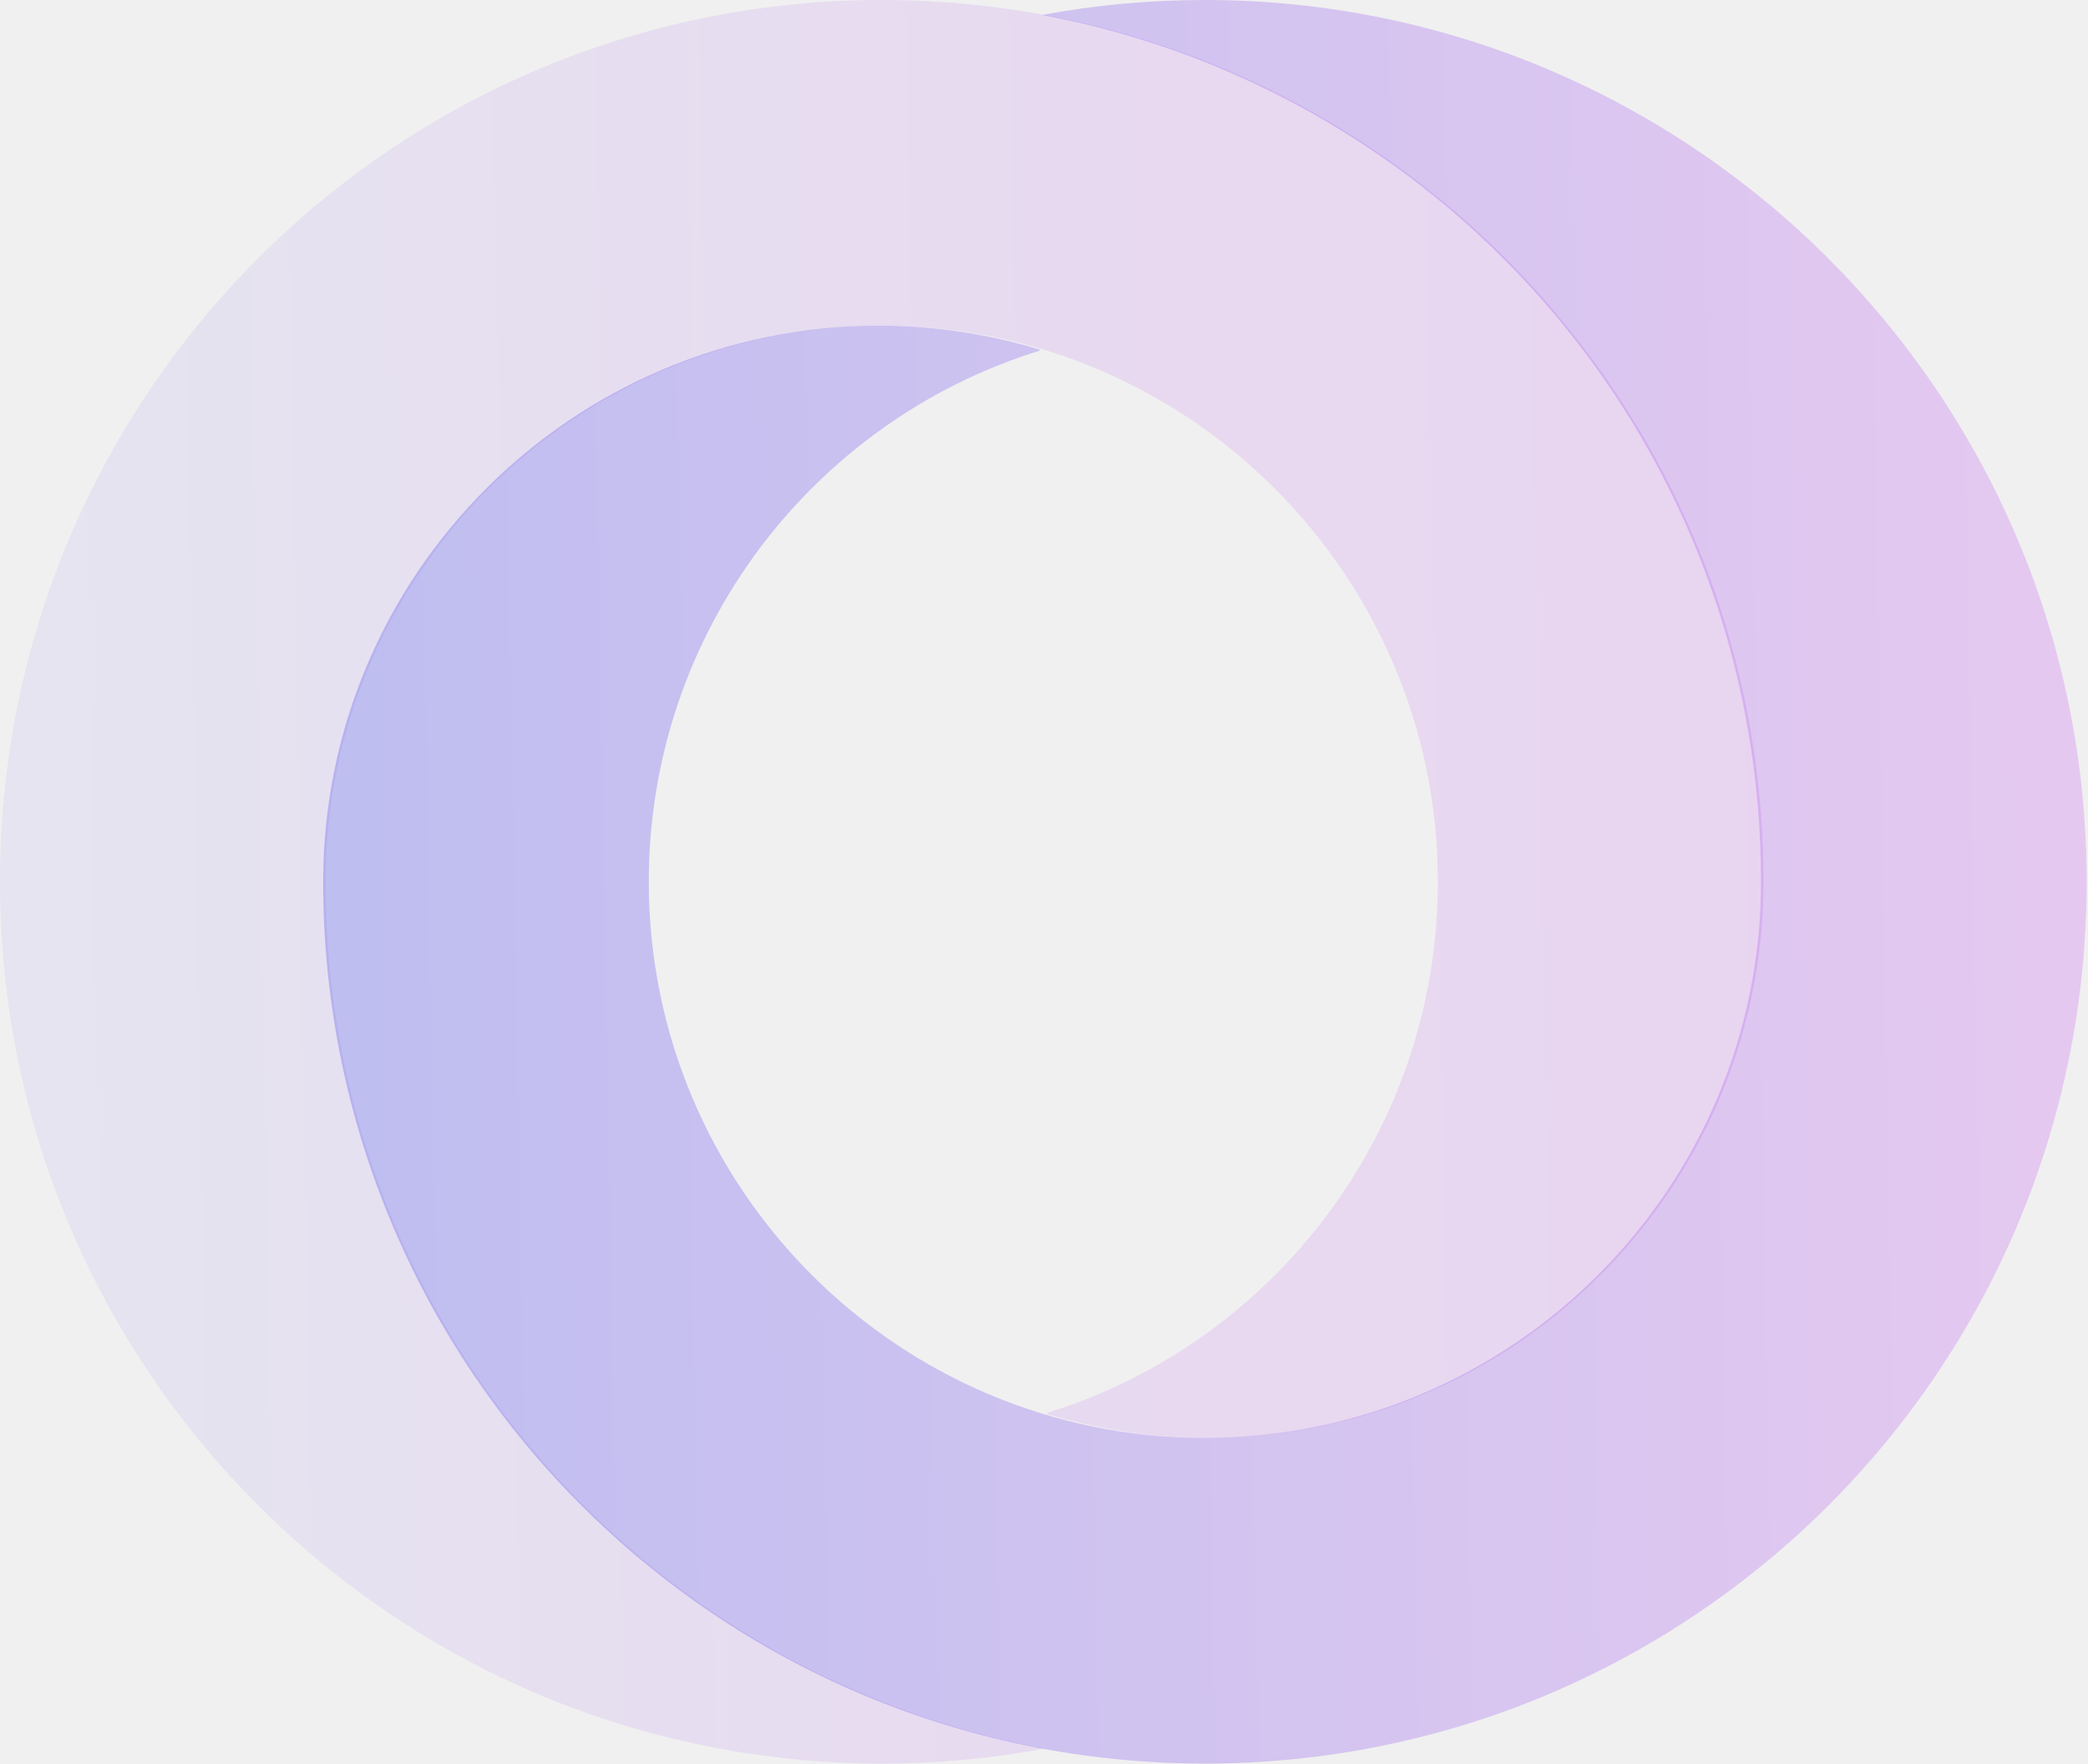
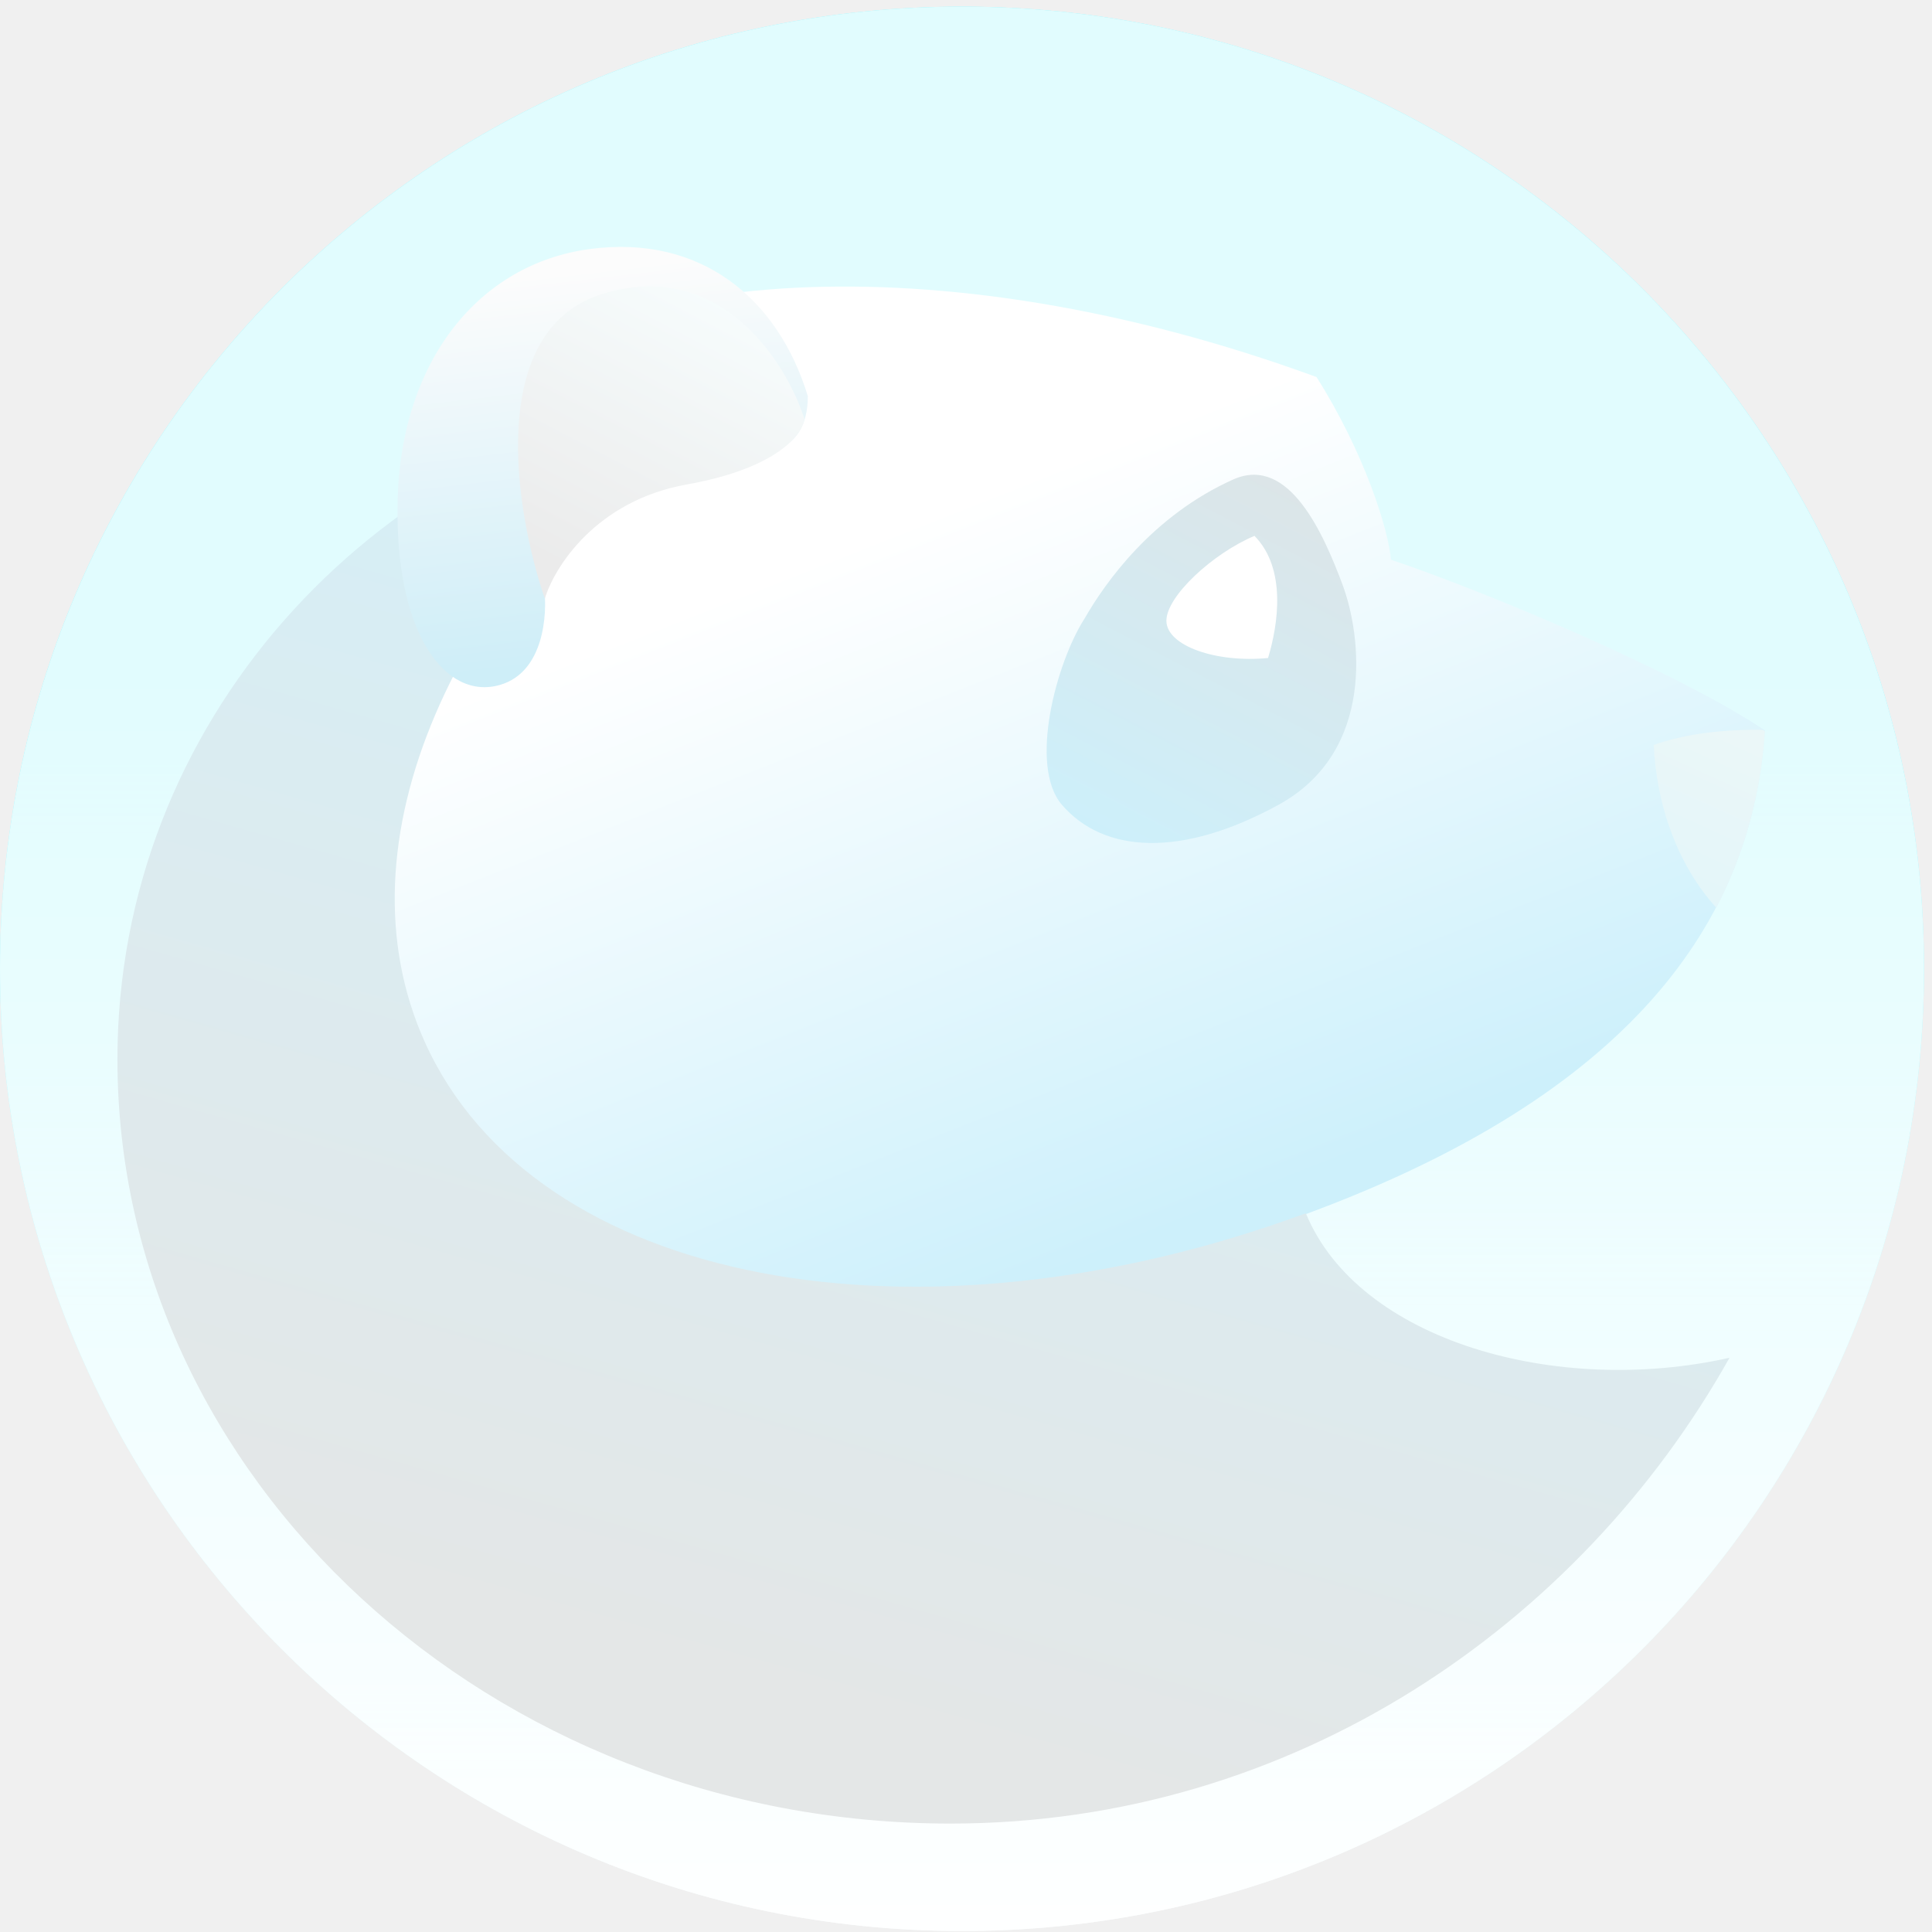
- <svg xmlns="http://www.w3.org/2000/svg" width="148" height="125" viewBox="0 0 148 125" fill="none">
-   <g style="mix-blend-mode:multiply">
-     <path d="M85.405 0C81.499 0 77.592 0.355 73.864 1.065C102.894 6.481 124.822 31.871 124.822 62.5C124.822 84.251 107.156 101.918 85.405 101.918C63.654 101.918 45.987 84.251 45.987 62.5C45.987 44.833 57.617 29.829 73.686 24.858V24.769C70.135 23.704 66.317 23.082 62.322 23.082C40.572 23.082 22.905 40.749 22.905 62.5C22.905 97.035 50.87 125 85.405 125C119.94 125 147.905 97.035 147.905 62.5C147.905 27.965 119.851 0 85.405 0Z" fill="url(#paint0_linear)" />
-   </g>
-   <g style="mix-blend-mode:multiply">
-     <path d="M62.5 0C27.965 0 0 27.965 0 62.5C0 97.035 27.965 125 62.5 125C66.406 125 70.312 124.645 74.041 123.935C45.011 118.519 23.082 93.129 23.082 62.5C23.082 40.749 40.749 23.082 62.5 23.082C84.251 23.082 101.918 40.749 101.918 62.5C101.918 80.167 90.288 95.171 74.219 100.142V100.231C77.77 101.296 81.587 101.918 85.582 101.918C107.333 101.918 125 84.251 125 62.5C125 27.965 97.035 0 62.5 0Z" fill="url(#paint1_linear)" />
-   </g>
+ <svg xmlns="http://www.w3.org/2000/svg" xmlns:xlink="http://www.w3.org/1999/xlink" width="144px" height="144px" viewBox="0 0 144 144" version="1.1">
  <defs>
-     <linearGradient id="paint0_linear" x1="149.662" y1="13.889" x2="25.025" y2="16.028" gradientUnits="userSpaceOnUse">
-       <stop stop-color="#F4D5FF" />
-       <stop offset="1" stop-color="#CBCAFF" />
+     <linearGradient x1="50%" y1="34.991%" x2="50%" y2="101.315%" id="linearGradient-1">
+       <stop stop-color="#01E8F8" offset="0%" />
+       <stop stop-color="#01E8F8" stop-opacity="0" offset="100%" />
    </linearGradient>
-     <linearGradient id="paint1_linear" x1="126.757" y1="13.889" x2="2.12" y2="16.028" gradientUnits="userSpaceOnUse">
-       <stop stop-color="#E6A0FF" />
-       <stop offset="0" stop-color="#F7E1FF" />
-       <stop offset="1" stop-color="#F3F2FF" />
+     <linearGradient x1="42.563%" y1="20.96%" x2="71.526%" y2="76.053%" id="linearGradient-2">
+       <stop stop-color="#FFFFFF" offset="0%" />
+       <stop stop-color="#00B3EC" offset="100%" />
+     </linearGradient>
+     <path d="M39.789,2.994 C11.272,-7.439 11.83,12.48 1.977,22.565 C-3.704,45.286 3.23,33.21 23.654,56.415 C31.412,64.27 24.767,63.685 31.653,62.327 C38.082,60.038 29.935,69.843 35.5,69.593 C35.249,70.784 38.746,66.578 38.978,65.39 C63.09,56.493 72.589,43.039 73.531,28.709 C66.869,24.281 52.435,19.004 45.338,16.611 C45.154,14.365 43.352,8.614 39.789,2.994 Z" id="path-3" />
+     <linearGradient x1="69.858%" y1="5.203%" x2="-23.227%" y2="304.891%" id="linearGradient-5">
+       <stop stop-color="#9AD5D9" offset="0%" />
+       <stop stop-color="#00C2FF" offset="100%" />
+     </linearGradient>
+     <linearGradient x1="127.846%" y1="-16.592%" x2="67.502%" y2="121.184%" id="linearGradient-6">
+       <stop stop-color="#656969" offset="0%" />
+       <stop stop-color="#00B0E8" offset="100%" />
+     </linearGradient>
+     <linearGradient x1="42.209%" y1="89.459%" x2="78.911%" y2="-24.913%" id="linearGradient-7">
+       <stop stop-color="#738485" offset="0%" />
+       <stop stop-color="#00C2FF" offset="100%" />
+     </linearGradient>
+     <linearGradient x1="81.458%" y1="1.748%" x2="90.957%" y2="88.313%" id="linearGradient-8">
+       <stop stop-color="#EFEFEF" offset="0%" />
+       <stop stop-color="#07A6D9" offset="100%" />
+     </linearGradient>
+     <linearGradient x1="97.277%" y1="0%" x2="45.794%" y2="107.601%" id="linearGradient-9">
+       <stop stop-color="#DDFDFF" offset="0%" />
+       <stop stop-color="#979797" offset="100%" />
    </linearGradient>
  </defs>
+   <g id="页面-1" stroke="none" stroke-width="1" fill="none" fill-rule="evenodd">
+     <g id="画板备份-3" transform="translate(-1373, -935)">
+       <g id="Group_966备份-5" transform="translate(1373, 935)">
+         <ellipse id="椭圆形备份" fill="#FFFFFF" fill-rule="nonzero" cx="71.701" cy="72.211" rx="71.701" ry="71.718" />
+         <ellipse id="椭圆形" fill-opacity="0.6" fill="url(#linearGradient-1)" fill-rule="nonzero" cx="71.701" cy="72.211" rx="71.701" ry="71.718" />
+         <path d="M98.124,28.103 C69.607,17.67 44.22,20.104 34.366,30.189 C28.686,52.91 6.081,67.053 28.686,91.397 C36.444,99.252 70.595,108.594 77.481,107.236 C83.911,104.947 88.27,94.952 93.835,94.701 C93.584,95.893 97.081,91.687 97.313,90.499 C121.425,81.601 130.61,68.766 131.551,54.436 C124.89,50.007 110.77,44.113 103.673,41.719 C103.489,39.473 101.687,33.722 98.124,28.103 Z" id="路径" fill="url(#linearGradient-2)" fill-rule="nonzero" />
+         <g id="Clipped" transform="translate(58.01394, 25.80388)">
+           <mask id="mask-4" fill="white">
+             <use xlink:href="#path-3" />
+           </mask>
+           <g id="路径" />
+           <path d="M65.244,29.721 C69.007,28.377 73.531,28.526 75.771,28.713 L76.443,33.416 C76.817,37.299 76.578,41.463 74.875,45.047 C70.843,44.151 65.691,38.568 65.244,29.721 Z" id="路径" fill="url(#linearGradient-5)" fill-rule="nonzero" mask="url(#mask-4)" />
+         </g>
+         <path d="M91.95,35.722 C85.9,38.425 82.376,43.415 80.821,46.131 C78.747,49.359 76.655,57.083 79.144,59.979 C82.254,63.6 88.047,63.962 95.304,59.979 C102.561,55.997 101.463,47.308 100.06,43.566 C98.658,39.825 96.096,33.912 91.95,35.722 Z" id="路径" fill="url(#linearGradient-6)" fill-rule="nonzero" />
+         <path d="M86.937,46.29 C86.906,44.464 90.398,41.245 93.502,39.94 C95.901,42.38 95.27,46.541 94.513,49.044 C90.63,49.419 86.969,48.136 86.937,46.29 Z" id="路径" fill="#FFFFFF" fill-rule="nonzero" />
+         <path d="M97.33,90.431 C68.405,101.078 39.844,95.869 31.651,77.639 C24.987,62.814 33.705,43.632 51.804,29.151 C27.456,33.377 8.752,53.977 8.752,78.951 C8.752,110.144 36.551,135.918 70.842,135.918 C96.448,135.918 117.762,121.068 128.907,101.201 C116.07,104.088 101.259,99.963 97.33,90.431 Z" id="路径" fill="url(#linearGradient-7)" />
+         <path d="M37.287,51.043 C40.533,50.082 40.818,45.803 40.554,43.784 L42.425,37.282 L54.572,33.652 C56.452,34.139 60.211,33.997 60.211,29.526 C57.998,22.267 52.254,17.462 43.98,18.559 C35.706,19.655 29.962,26.863 29.645,37.047 C29.329,47.231 33.229,52.244 37.287,51.043 Z" id="路径" fill="url(#linearGradient-8)" fill-rule="nonzero" />
+         <path d="M44.928,21.901 C36.159,24.575 38.394,38.161 40.607,44.619 C41.31,42.287 44.412,37.318 51.2,36.107 C57.987,34.895 59.86,32.329 59.948,31.197 C58.595,26.985 53.698,19.227 44.928,21.901 Z" id="路径" fill="url(#linearGradient-9)" fill-rule="nonzero" />
+         <ellipse id="椭圆形备份-4" fill-opacity="0.801" fill="#FFFFFF" fill-rule="nonzero" cx="71.701" cy="72.211" rx="71.701" ry="71.718" />
+       </g>
+     </g>
+   </g>
</svg>
